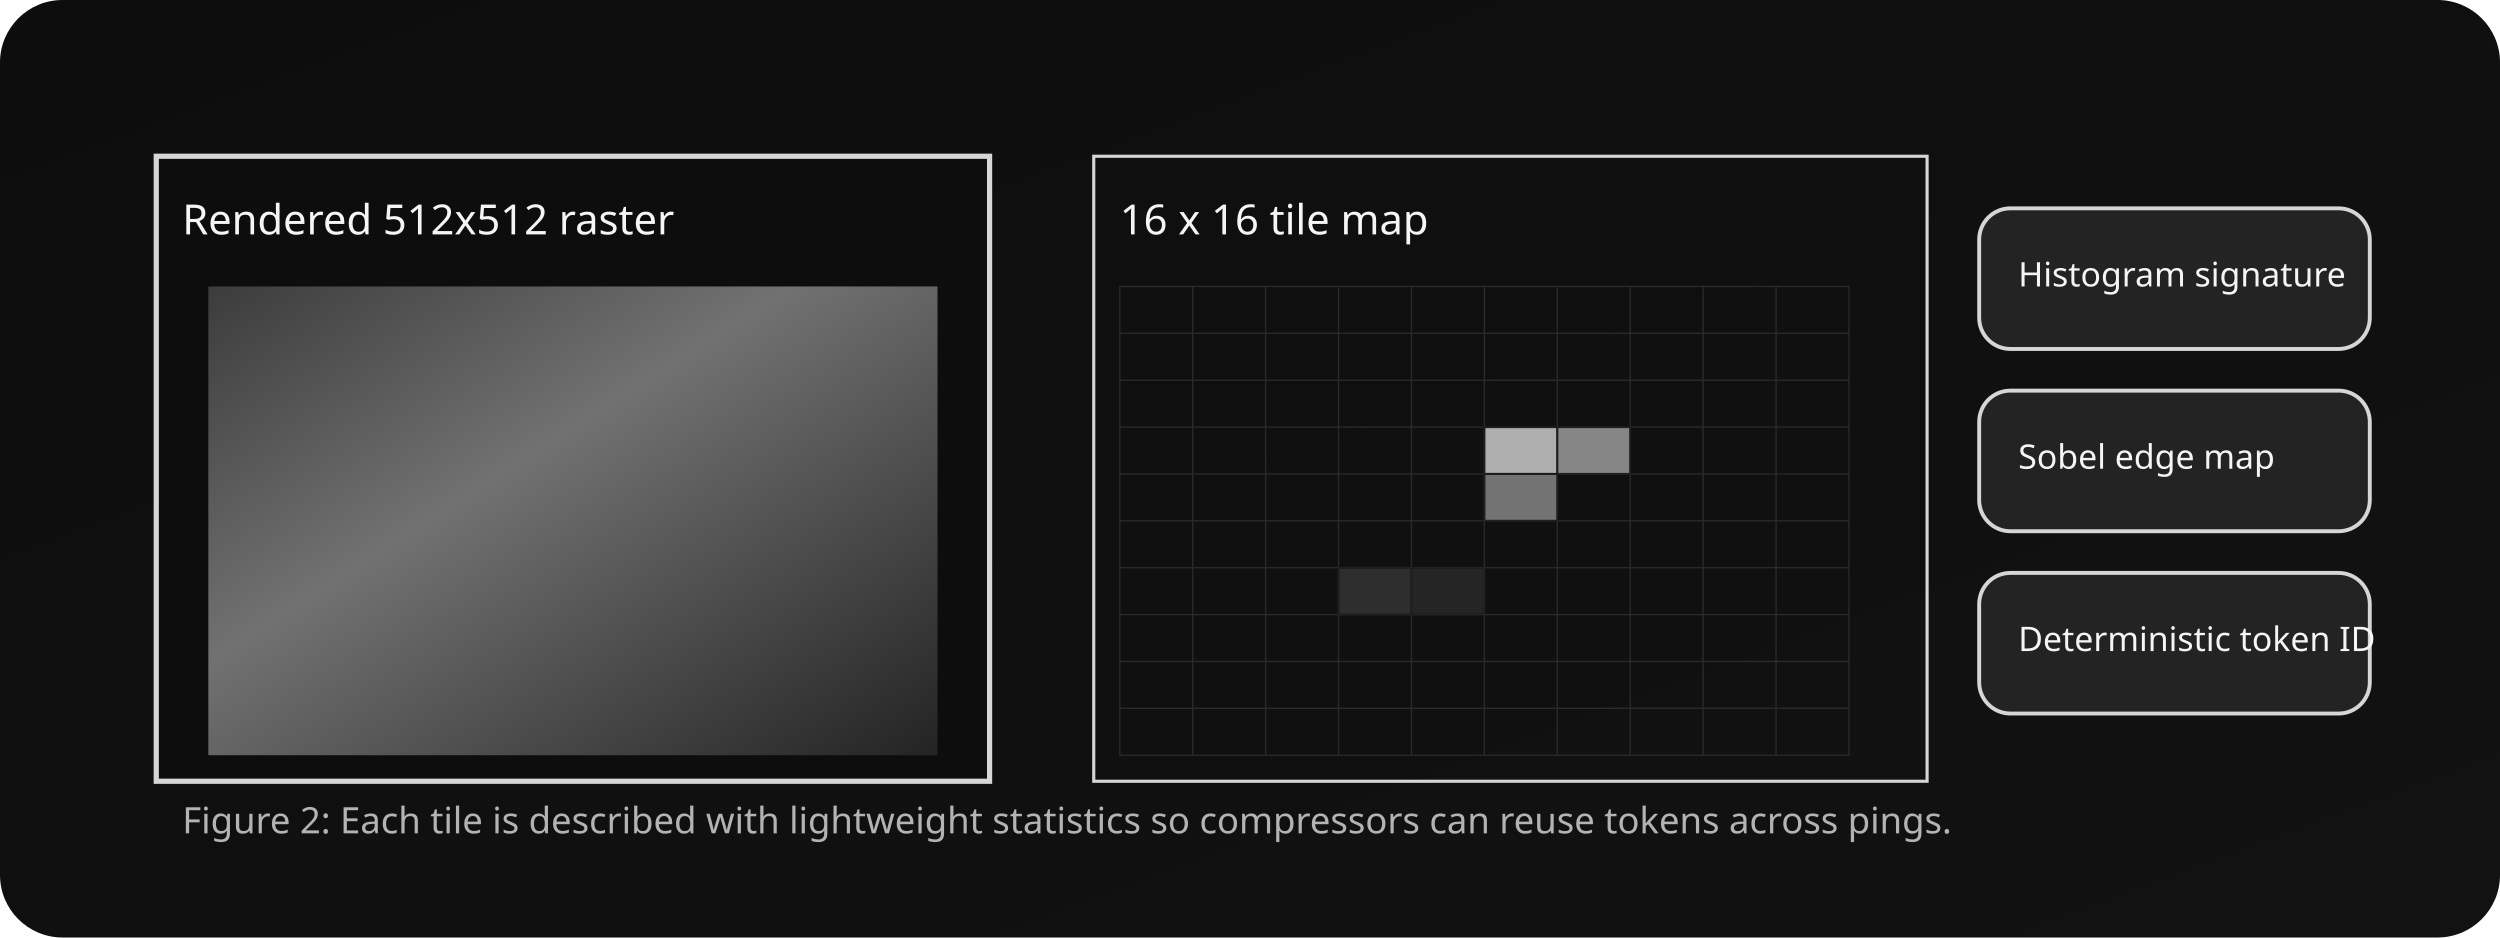
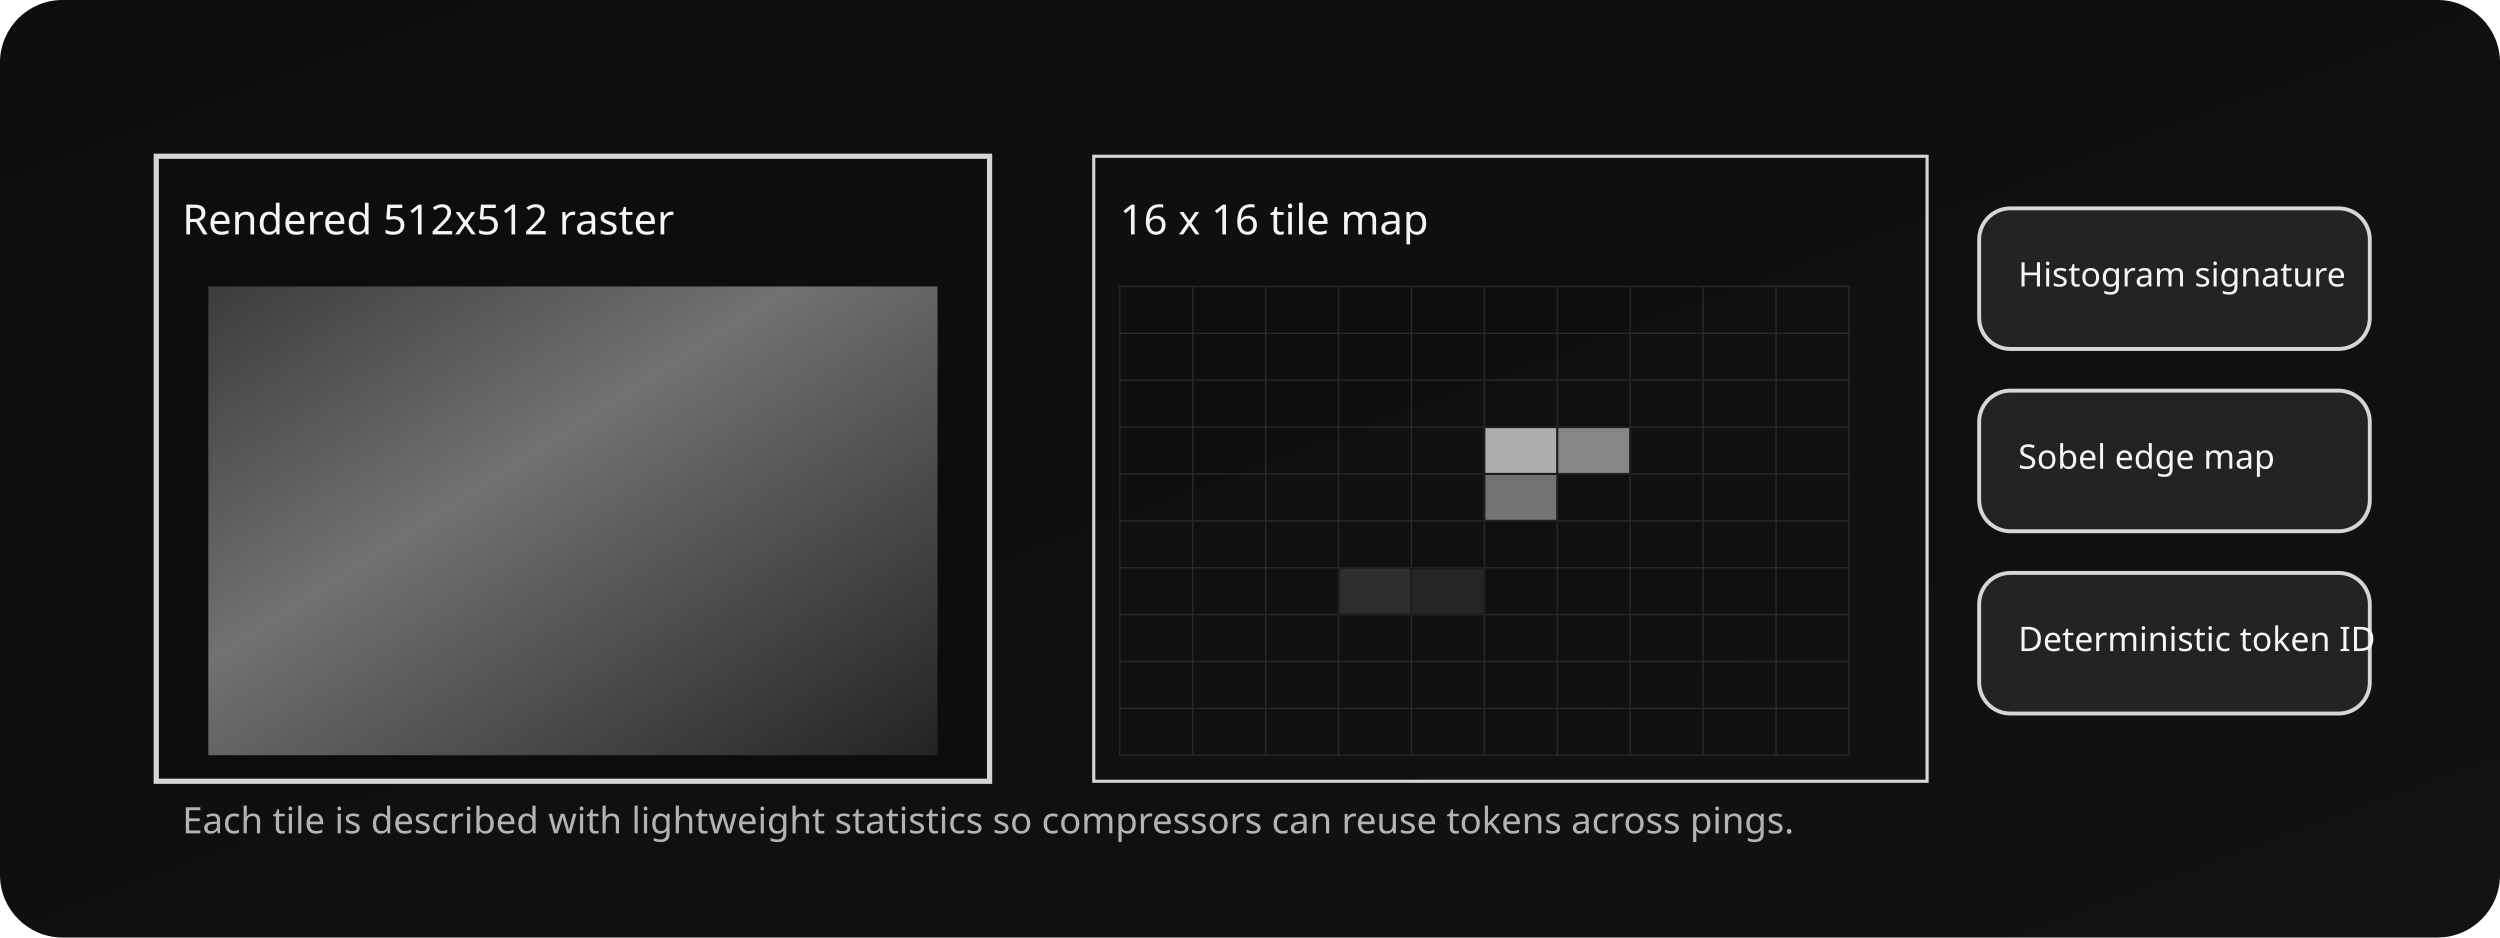
<svg xmlns="http://www.w3.org/2000/svg" width="960" height="360" viewBox="0 0 960 360">
  <defs>
    <linearGradient id="bg2" x1="0" x2="1" y1="0" y2="1">
      <stop offset="0%" stop-color="#0d0d0d" />
      <stop offset="100%" stop-color="#121212" />
    </linearGradient>
    <style>
      .grid-border { fill:none; stroke:#d6d6d6; stroke-width:1.2; }
      .tile { fill:#121212; stroke:#1c1c1c; stroke-width:0.8; }
      .tile--hot { fill:#d6d6d6; }
      .tile--cold { fill:#3a3a3a; }
      .label { font-family:"Segoe UI",sans-serif; font-size:16px; fill:#f5f5f5; }
      .caption { font-family:"Segoe UI",sans-serif; font-size:14px; fill:#b3b3b3; }
      .badge { fill:#232323; stroke:#d6d6d6; stroke-width:1.5; rx:12; ry:12; }
      .badge-text { font-family:"Segoe UI",sans-serif; font-size:13px; fill:#f5f5f5; }
    </style>
  </defs>
  <rect width="960" height="360" rx="24" fill="url(#bg2)" />
  <rect x="60" y="60" width="320" height="240" fill="#0d0d0d" stroke="#d6d6d6" stroke-width="2" />
  <text class="label" x="70" y="90">Rendered 512x512 raster</text>
  <linearGradient id="scanGrad" x1="0" x2="1" y1="0" y2="1">
    <stop offset="0" stop-color="#6b6b6b" />
    <stop offset="0.4" stop-color="#d6d6d6" />
    <stop offset="1" stop-color="#3a3a3a" />
  </linearGradient>
  <rect x="80" y="110" width="280" height="180" fill="url(#scanGrad)" opacity="0.5" />
  <rect x="420" y="60" width="320" height="240" class="grid-border" />
  <text class="label" x="430" y="90">16 x 16 tile map</text>
  <g transform="translate(430 110)">
    <rect width="280" height="180" fill="none" stroke="#2a2a2a" stroke-width="0.5" />
    <g stroke="#2a2a2a" stroke-width="0.5">
      <path d="M28 0v180" />
      <path d="M56 0v180" />
      <path d="M84 0v180" />
      <path d="M112 0v180" />
      <path d="M140 0v180" />
      <path d="M168 0v180" />
      <path d="M196 0v180" />
      <path d="M224 0v180" />
      <path d="M252 0v180" />
    </g>
    <g stroke="#2a2a2a" stroke-width="0.5">
      <path d="M0 18h280" />
      <path d="M0 36h280" />
      <path d="M0 54h280" />
      <path d="M0 72h280" />
      <path d="M0 90h280" />
      <path d="M0 108h280" />
      <path d="M0 126h280" />
      <path d="M0 144h280" />
      <path d="M0 162h280" />
    </g>
    <rect x="140" y="54" width="28" height="18" class="tile tile--hot" opacity="0.8" />
    <rect x="168" y="54" width="28" height="18" class="tile tile--hot" opacity="0.6" />
    <rect x="140" y="72" width="28" height="18" class="tile tile--hot" opacity="0.5" />
    <rect x="84" y="108" width="28" height="18" class="tile tile--cold" opacity="0.7" />
    <rect x="112" y="108" width="28" height="18" class="tile tile--cold" opacity="0.5" />
  </g>
  <rect class="badge" x="760" y="80" width="150" height="54" />
  <text class="badge-text" x="775" y="110">Histogram signature</text>
  <rect class="badge" x="760" y="150" width="150" height="54" />
  <text class="badge-text" x="775" y="180">Sobel edge map</text>
  <rect class="badge" x="760" y="220" width="150" height="54" />
  <text class="badge-text" x="775" y="250">Deterministic token ID</text>
-   <text class="caption" x="70" y="320">Figure 2: Each tile is described with lightweight statistics so compressors can reuse tokens across pings.</text>
+   <text class="caption" x="70" y="320">Each tile is described with lightweight statistics so compressors can reuse tokens across pings.</text>
</svg>
